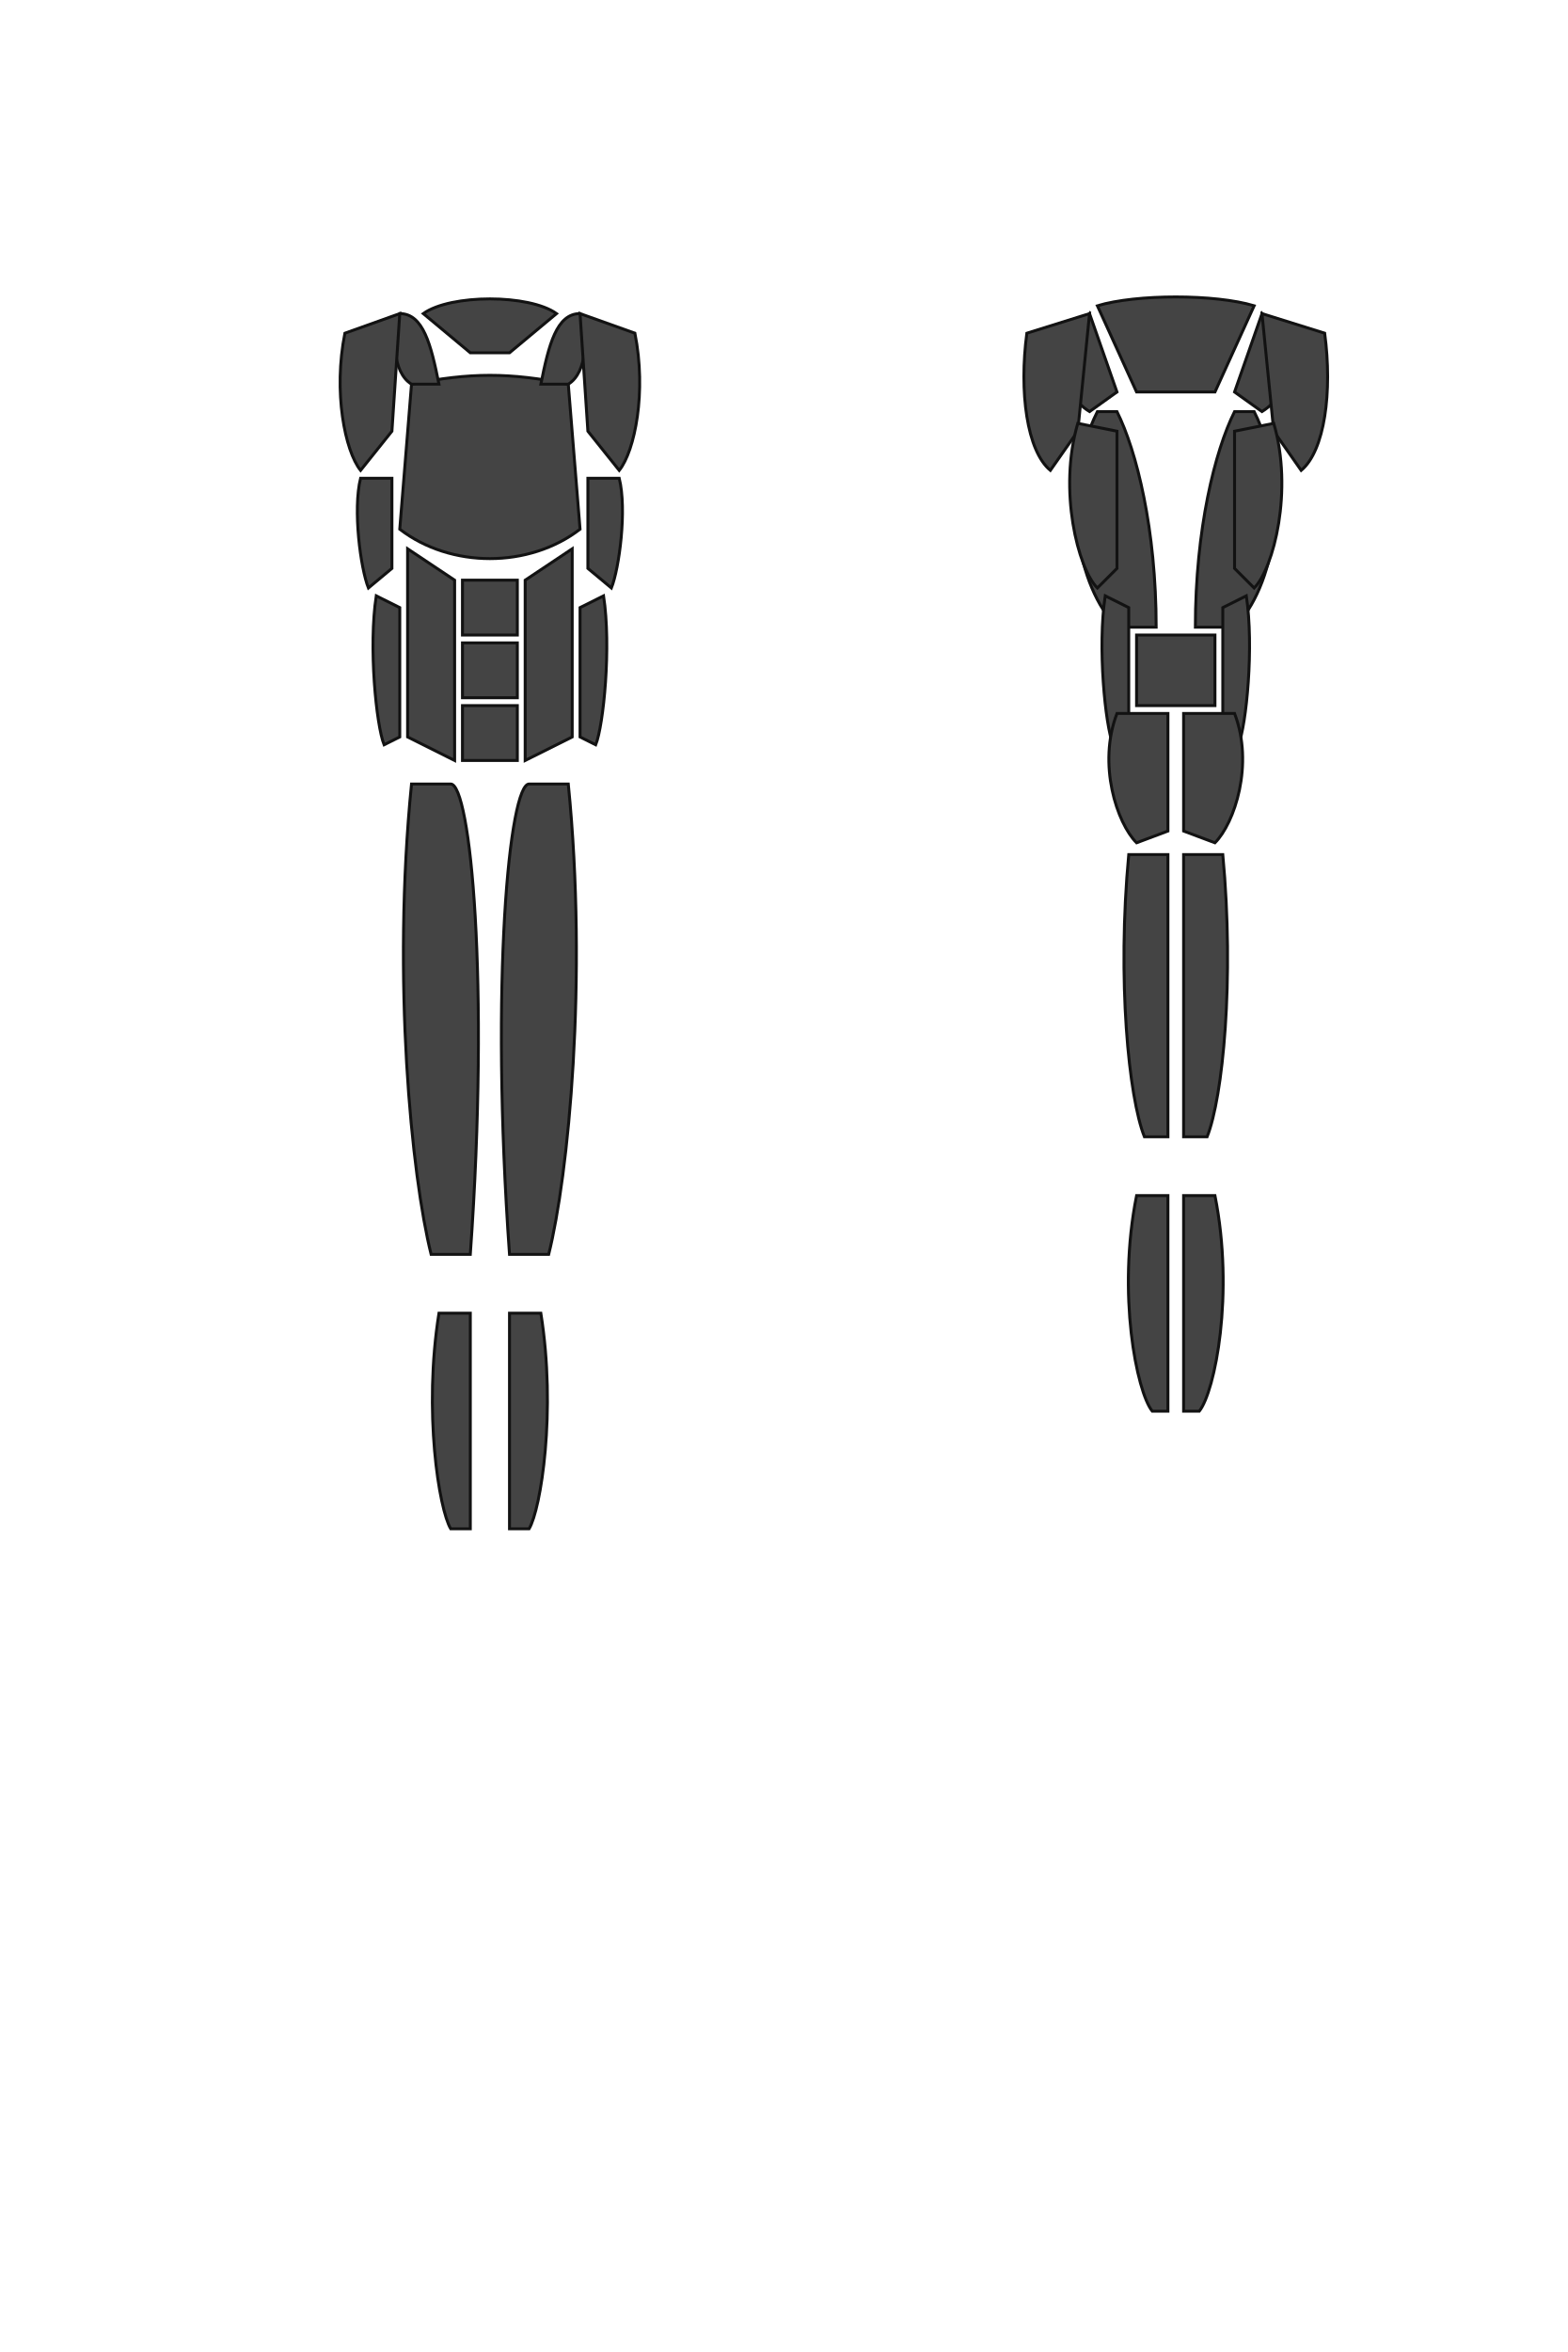
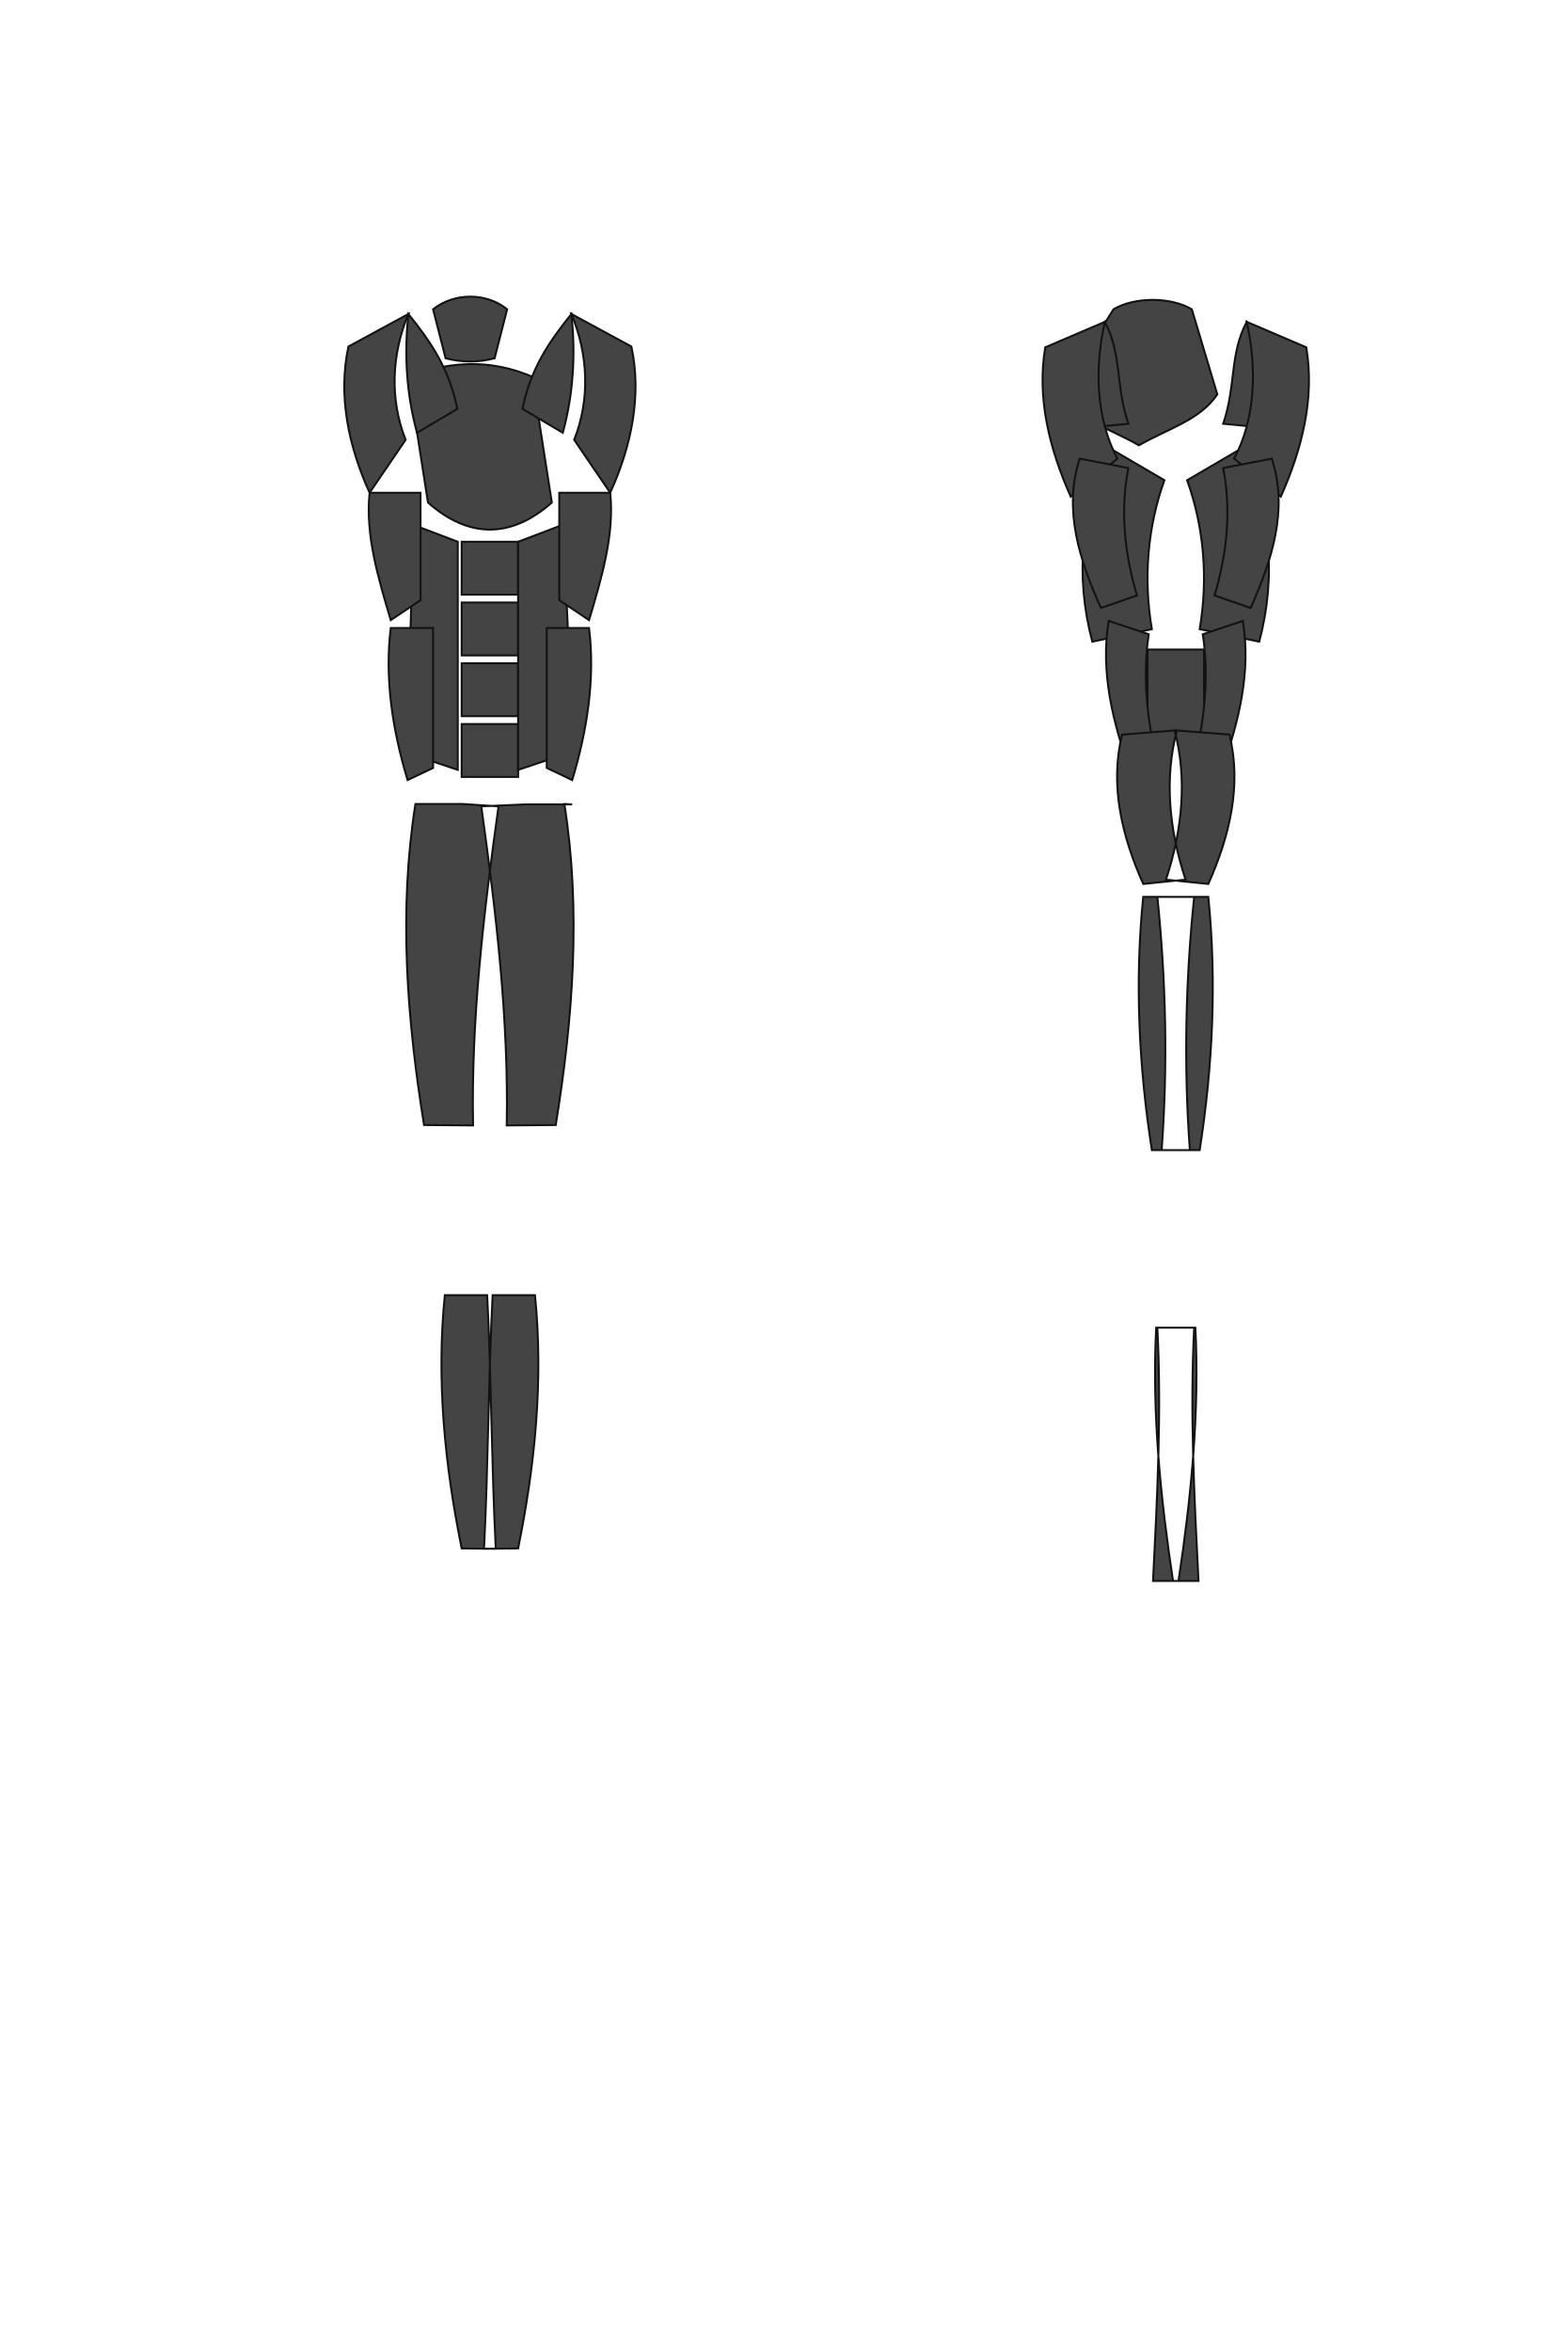
<svg xmlns="http://www.w3.org/2000/svg" viewBox="0 0 400 600">
  <style>
    .muscle { 
-       fill: #444; /* Default unranked color */
-       stroke: #121212; /* Outline color */
-       stroke-width: 0.75; 
+       fill: #444; 
+       stroke: #121212; 
+       stroke-width: 0.5; 
      transition: fill 0.3s ease-in-out; 
    }
  </style>
  <g id="front-view">
-     <path id="chest" class="muscle" d="M105,98 C120,95 130,95 145,98 L148,135 C135,145 115,145 102,135 Z" />
-     <path id="abs" class="muscle" d="M118,148 H132 V162 H118 Z M118,164 H132 V178 H118 Z M118,180 H132 V194 H118 Z" />
-     <path id="obliques" class="muscle" d="M104,140 L116,148 V194 L104,188 Z M146,140 L134,148 V194 L146,188 Z" />
-     <path id="front-delts" class="muscle" d="M102,80 C100,85 100,95 105,98 L112,98 C110,88 108,80 102,80 Z M148,80 C150,85 150,95 145,98 L138,98 C140,88 142,80 148,80 Z" />
-     <path id="side-delts" class="muscle" d="M102,80 L88,85 C85,100 88,115 92,120 L100,110 Z M148,80 L162,85 C165,100 162,115 158,120 L150,110 Z" />
-     <path id="biceps" class="muscle" d="M92,122 C90,130 92,145 94,150 L100,145 V122 Z M158,122 C160,130 158,145 156,150 L150,145 V122 Z" />
-     <path id="forearms" class="muscle" d="M96,152 C94,165 96,185 98,190 L102,188 V155 Z M154,152 C156,165 154,185 152,190 L148,188 V155 Z" />
-     <path id="quads" class="muscle" d="M105,200 C100,250 105,300 110,320 L120,320 C125,250 120,200 115,200 Z M145,200 C150,250 145,300 140,320 L130,320 C125,250 130,200 135,200 Z" />
-     <path id="calves" class="muscle" d="M112,335 C108,360 112,385 115,390 L120,390 V335 Z M138,335 C142,360 138,385 135,390 L130,390 V335 Z" />
-     <path id="traps" class="muscle" d="M108,80 C115,75 135,75 142,80 L130,90 L120,90 Z" />
+     <path id="chest" class="muscle" d="M104.2,96.1c11.3-4.3,21.5-4.3,31.6,0l5,32.1c-10.4,9.2-21.2,9.2-31.6,0L104.2,96.1z" />
+     <path id="abs" class="muscle" d="M117.8,138.2h14.4v13.5h-14.4z M117.8,153.7h14.4v13.5h-14.4z M117.8,169.2h14.4v13.5h-14.4z M117.8,184.7h14.4v13.5h-14.4z" />
+     <path id="obliques" class="muscle" d="M106,134.1l10.8,4.1v58.2l-12.2-4.1C104.6,192.3,103.9,163.2,106,134.1z M143,134.1l-10.8,4.1v58.2l12.2-4.1C145.4,192.3,146.1,163.2,143,134.1z" />
+     <path id="front-delts" class="muscle" d="M104.2,80.1c-1.1,10.3-0.5,20.4,2.2,30.3l10.3-6.1C114.6,94.1,110,87.3,104.2,80.1z M145.8,80.1c1.1,10.3,0.5,20.4-2.2,30.3l-10.3-6.1C135.4,94.1,140,87.3,145.8,80.1z" />
+     <path id="side-delts" class="muscle" d="M104.2,80.1L88.9,88.4c-2.7,12.5,0,25.4,5.4,37.3l9.2-13.5C99.4,101.9,99.9,90.4,104.2,80.1z M145.8,80.1l15.3,8.3c2.7,12.5,0,25.4-5.4,37.3l-9.2-13.5C150.6,101.9,150.1,90.4,145.8,80.1z" />
+     <path id="biceps" class="muscle" d="M94.3,125.7c-1.1,10.8,2.2,21.7,5.4,32.5l7.6-5.1v-27.4H94.3z M155.7,125.7c1.1,10.8-2.2,21.7-5.4,32.5l-7.6-5.1v-27.4h12.9z" />
+     <path id="forearms" class="muscle" d="M99.7,160.2c-1.6,13,0.5,26.2,4.3,38.8l6.5-3.1v-35.7H99.7z M150.3,160.2c1.6,13-0.5,26.2-4.3,38.8l-6.5-3.1v-35.7h10.5z" />
+     <path id="quads" class="muscle" d="M106,205.1c-4.3,27.1-2.2,54.7,2.2,81.9l12.5,0.1c-0.5-27.1,2.7-54.2,6.5-81.4L118,205.1h-12z M144,205.1c4.3,27.1,2.2,54.7-2.2,81.9l-12.5,0.1c0.5-27.1-2.7-54.2-6.5-81.4l11.2-0.5h12z" />
+     <path id="calves" class="muscle" d="M113.5,330.4c-2.2,21.7,0,43.4,4.3,64.6l8.7,0.1c-1.1-21.7-1.1-43.4-2.2-64.7L113.5,330.4z M136.5,330.4c2.2,21.7,0,43.4-4.3,64.6l-8.7,0.1c1.1-21.7,1.1-43.4,2.2-64.7L136.5,330.4z" />
+     <path id="traps" class="muscle" d="M110.5,78.9c5.4-4.3,13.6-4.3,18.9,0l-3.2,12.5c-4.3,1.1-8.1,1.1-12.5,0L110.5,78.9z" />
  </g>
  <g id="back-view">
-     <path id="traps-back" class="muscle" d="M280,78 C290,75 310,75 320,78 L310,100 L290,100 Z" />
-     <path id="lats" class="muscle" d="M280,105 C270,125 275,150 285,160 L295,160 C295,135 290,115 285,105 Z M320,105 C330,125 325,150 315,160 L305,160 C305,135 310,115 315,105 Z" />
-     <path id="lower-back" class="muscle" d="M290,162 H310 V180 H290 Z" />
-     <path id="rear-delts" class="muscle" d="M278,80 C270,90 270,100 278,105 L285,100 Z M322,80 C330,90 330,100 322,105 L315,100 Z" />
-     <path id="side-delts" class="muscle" d="M278,80 L262,85 C260,100 262,115 268,120 L275,110 Z M322,80 L338,85 C340,100 338,115 332,120 L325,110 Z" />
-     <path id="triceps" class="muscle" d="M275,108 C270,125 275,145 280,150 L285,145 V110 Z M325,108 C330,125 325,145 320,150 L315,145 V110 Z" />
-     <path id="forearms-back" class="muscle" d="M282,152 C280,165 282,185 284,190 L288,188 V155 Z M318,152 C320,165 318,185 316,190 L312,188 V155 Z" />
-     <path id="glutes" class="muscle" d="M285,182 C280,195 285,210 290,215 L298,212 V182 Z M315,182 C320,195 315,210 310,215 L302,212 V182 Z" />
-     <path id="hamstrings" class="muscle" d="M288,218 C285,250 288,280 292,290 L298,290 V218 Z M312,218 C315,250 312,280 308,290 L302,290 V218 Z" />
-     <path id="calves-back" class="muscle" d="M290,305 C285,330 290,355 294,360 L298,360 V305 Z M310,305 C315,330 310,355 306,360 L302,360 V305 Z" />
+     <path id="traps-back" class="muscle" d="M284.1,78.9c5.4-3.2,14.6-3.2,20,0l6.5,21.7c-4.3,6.5-12.5,8.7-20,13c-7.5-4.3-15.7-6.5-20-13L284.1,78.9z" />
+     <path id="lats" class="muscle" d="M284.1,114.9c-8.7,15.2-9.7,32.5-5.4,48.8l15.2-3.2c-2.2-13-1.1-26,3.2-38L284.1,114.9z M315.9,114.9c8.7,15.2,9.7,32.5,5.4,48.8l-15.2-3.2c2.2-13,1.1-26,-3.2-38L315.9,114.9z" />
+     <path id="lower-back" class="muscle" d="M292.8,165.7h14.4v21.7h-14.4z" />
+     <path id="rear-delts" class="muscle" d="M281.9,82.1c-6.5,7.6-8.7,16.8-5.4,27.1l11.4-1.1C284.6,98.4,286.3,90.4,281.9,82.1z M318.1,82.1c6.5,7.6,8.7,16.8,5.4,27.1l-11.4-1.1C315.4,98.4,313.7,90.4,318.1,82.1z" />
+     <path id="side-delts" class="muscle" d="M281.9,82.1l-15.2,6.5c-2.2,13,1.1,26,6.5,38.1l11.9-9.7C279.7,106.8,279.2,94.2,281.9,82.1z M318.1,82.1l15.2,6.5c2.2,13-1.1,26-6.5,38.1l-11.9-9.7C320.3,106.8,320.8,94.2,318.1,82.1z" />
+     <path id="triceps" class="muscle" d="M275.5,117c-4.3,13,0,26,5.4,38.1l9.2-3.2c-3.2-10.8-4.3-21.7-2.2-32.5L275.5,117z M324.5,117c4.3,13,0,26,-5.4,38.1l-9.2-3.2c3.2-10.8,4.3-21.7,2.2-32.5L324.5,117z" />
+     <path id="forearms-back" class="muscle" d="M282.9,158.4c-2.2,13,1.1,26,5.4,38.1l7-2.2c-2.7-10.8-3.8-21.7-2.2-32.5L282.9,158.4z M317.1,158.4c2.2,13-1.1,26-5.4,38.1l-7-2.2c2.7-10.8,3.8-21.7,2.2-32.5L317.1,158.4z" />
+     <path id="glutes" class="muscle" d="M286.3,187.4c-3.2,13,0,26,5.4,38.1l10.8-1.1c-4.3-13-5.4-26-2.2-38.1L286.3,187.4z M313.7,187.4c3.2,13,0,26,-5.4,38.1l-10.8-1.1c4.3-13,5.4-26,2.2-38.1L313.7,187.4z" />
+     <path id="hamstrings" class="muscle" d="M291.7,228.8c-2.2,21.7-1.1,43.4,2.2,64.6l9.7,0c-1.6-21.7-1.1-43.4,1.1-64.6L291.7,228.8z M308.3,228.8c2.2,21.7,1.1,43.4-2.2,64.6l-9.7,0c1.6-21.7,1.1-43.4-1.1-64.6L308.3,228.8z" />
+     <path id="calves-back" class="muscle" d="M295,338.7c-1.1,21.7,1.1,43.4,4.3,64.6l6.5,0c-1.1-21.7-2.2-43.4-1.1-64.6L295,338.7z M305,338.7c1.1,21.7-1.1,43.4-4.3,64.6l-6.5,0c1.1-21.7,2.2-43.4,1.1-64.6L305,338.7z" />
  </g>
</svg>
